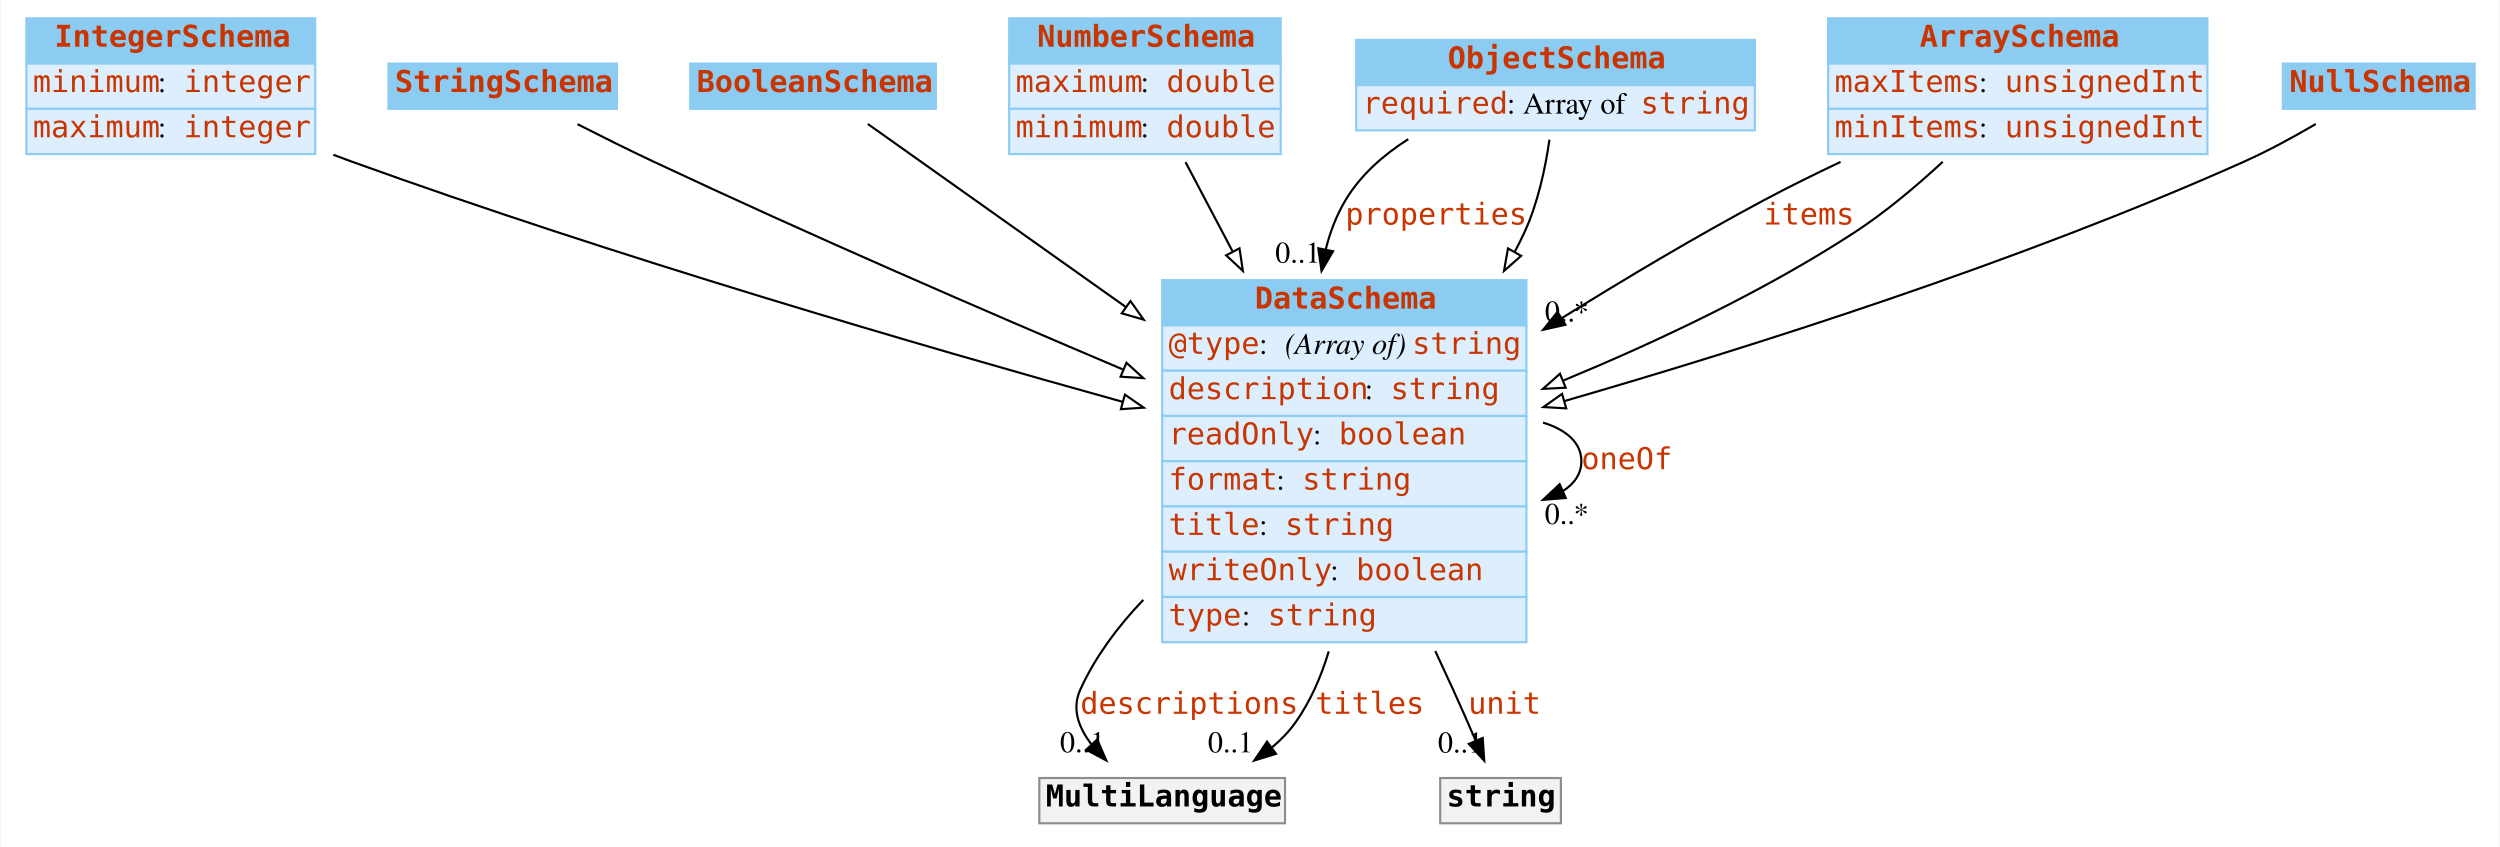
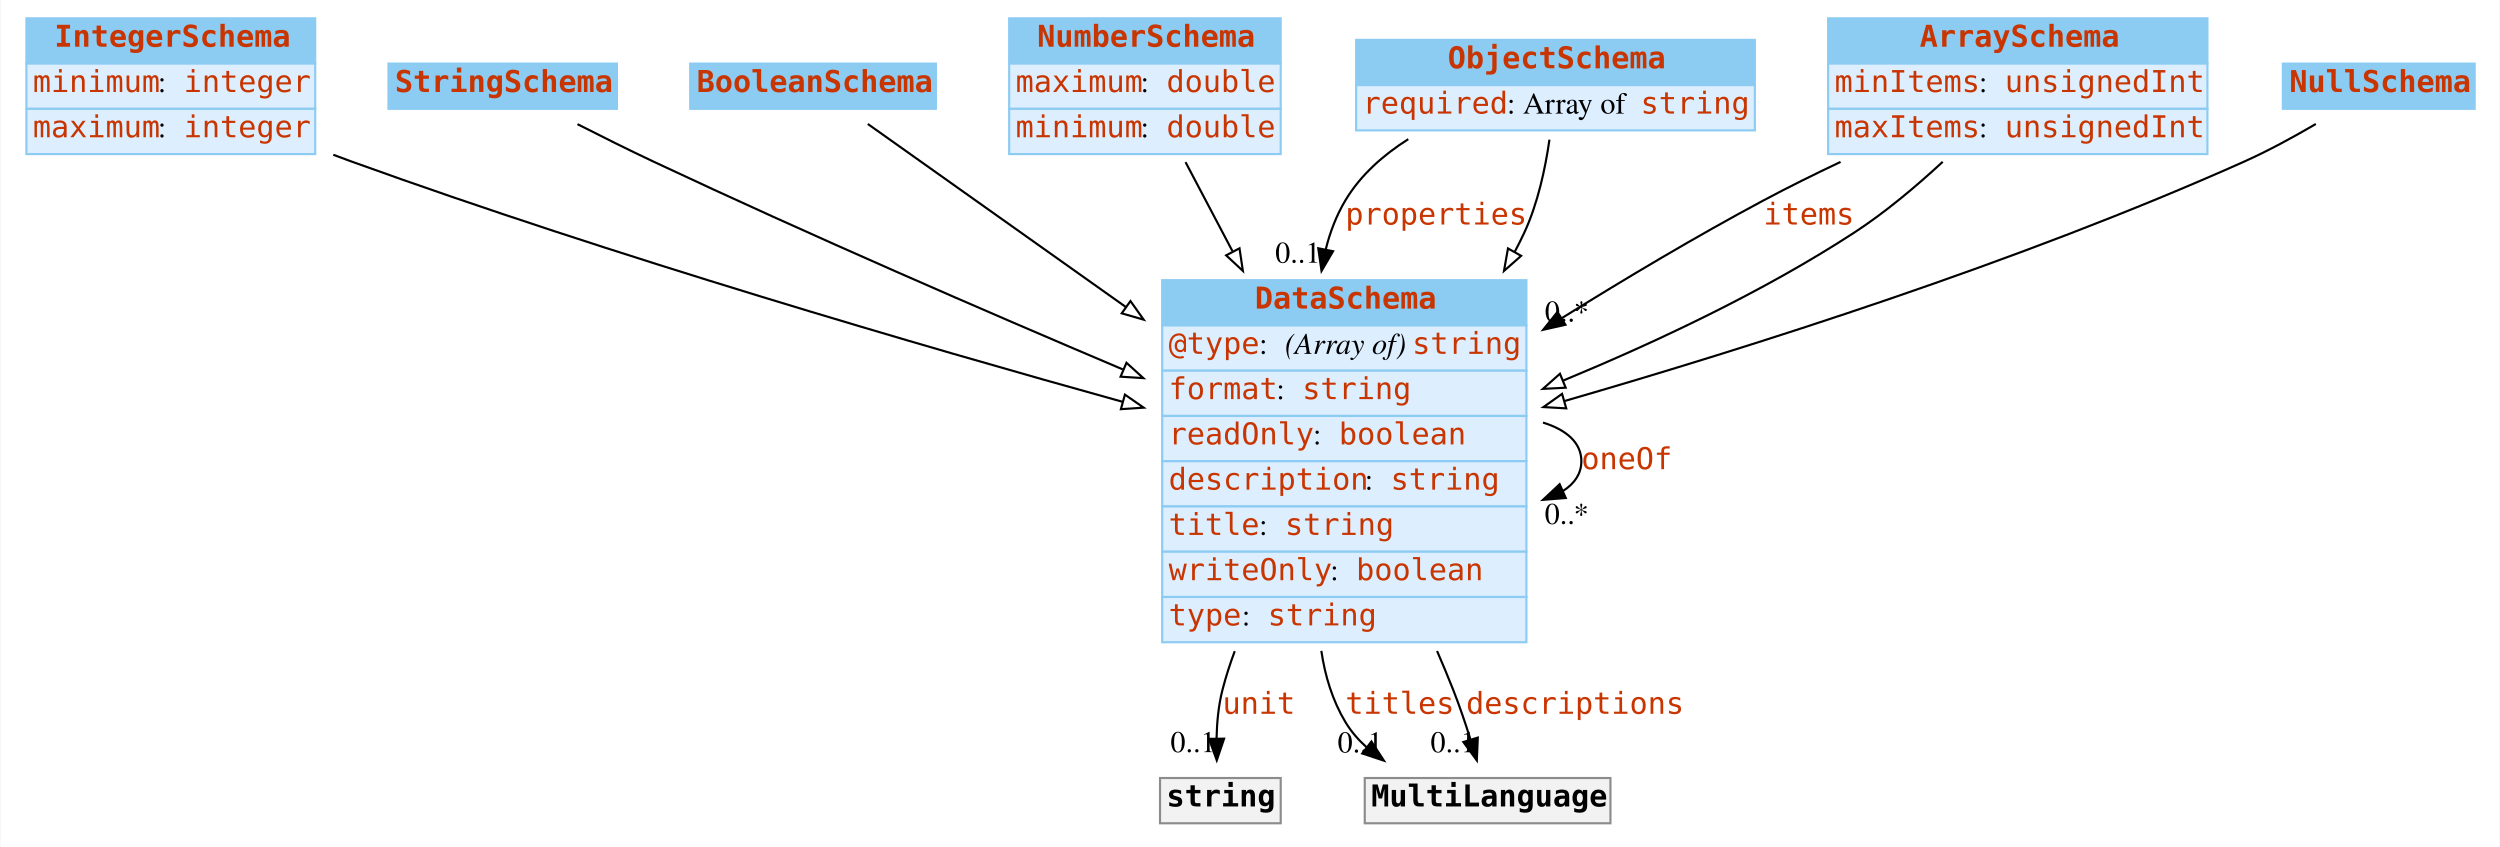
<svg xmlns="http://www.w3.org/2000/svg" width="1160pt" height="393pt" viewBox="0.00 0.00 1159.50 393.00">
  <g id="graph0" class="graph" transform="scale(1 1) rotate(0) translate(4 389)">
    <polygon fill="#ffffff" stroke="transparent" points="-4,4 -4,-389 1155.5,-389 1155.5,4 -4,4" />
    <g id="node1" class="node">
      <polygon fill="#8ccbf2" stroke="transparent" points="8,-359.5 8,-380.5 142,-380.5 142,-359.5 8,-359.5" />
      <polygon fill="none" stroke="#8ccbf2" points="8,-359.5 8,-380.5 142,-380.5 142,-359.5 8,-359.5" />
      <text text-anchor="start" x="21" y="-367.3" font-family="mono" font-weight="bold" font-size="14.00" fill="#c83500">IntegerSchema</text>
      <polygon fill="#ddeeff" stroke="transparent" points="8,-338.5 8,-359.5 142,-359.5 142,-338.5 8,-338.5" />
      <polygon fill="none" stroke="#8ccbf2" points="8,-338.5 8,-359.5 142,-359.5 142,-338.5 8,-338.5" />
      <text text-anchor="start" x="11" y="-346.3" font-family="mono" font-size="14.00" fill="#c83500">minimum</text>
      <text text-anchor="start" x="69" y="-346.3" font-family="Times,serif" font-size="14.00" fill="#000000"> : </text>
      <text text-anchor="start" x="81" y="-346.3" font-family="mono" font-size="14.00" fill="#c83500">integer</text>
      <polygon fill="#ddeeff" stroke="transparent" points="8,-317.5 8,-338.5 142,-338.5 142,-317.5 8,-317.5" />
      <polygon fill="none" stroke="#8ccbf2" points="8,-317.5 8,-338.5 142,-338.5 142,-317.5 8,-317.5" />
      <text text-anchor="start" x="11" y="-325.3" font-family="mono" font-size="14.00" fill="#c83500">maximum</text>
      <text text-anchor="start" x="69" y="-325.3" font-family="Times,serif" font-size="14.00" fill="#000000"> : </text>
      <text text-anchor="start" x="81" y="-325.3" font-family="mono" font-size="14.00" fill="#c83500">integer</text>
    </g>
    <g id="node8" class="node">
      <polygon fill="#8ccbf2" stroke="transparent" points="535,-238 535,-259 704,-259 704,-238 535,-238" />
      <polygon fill="none" stroke="#8ccbf2" points="535,-238 535,-259 704,-259 704,-238 535,-238" />
      <text text-anchor="start" x="578" y="-245.8" font-family="mono" font-weight="bold" font-size="14.00" fill="#c83500">DataSchema</text>
      <polygon fill="#ddeeff" stroke="transparent" points="535,-217 535,-238 704,-238 704,-217 535,-217" />
      <polygon fill="none" stroke="#8ccbf2" points="535,-217 535,-238 704,-238 704,-217 535,-217" />
      <text text-anchor="start" x="538" y="-224.8" font-family="mono" font-size="14.00" fill="#c83500">@type</text>
      <text text-anchor="start" x="580" y="-224.8" font-family="Times,serif" font-size="14.00" fill="#000000"> : </text>
      <text text-anchor="start" x="592" y="-224.8" font-family="Times,serif" font-style="italic" font-size="14.00" fill="#000000">(Array of) </text>
      <text text-anchor="start" x="651" y="-224.8" font-family="mono" font-size="14.00" fill="#c83500">string</text>
      <polygon fill="#ddeeff" stroke="transparent" points="535,-196 535,-217 704,-217 704,-196 535,-196" />
      <polygon fill="none" stroke="#8ccbf2" points="535,-196 535,-217 704,-217 704,-196 535,-196" />
-       <text text-anchor="start" x="538" y="-203.8" font-family="mono" font-size="14.00" fill="#c83500">description</text>
-       <text text-anchor="start" x="629" y="-203.8" font-family="Times,serif" font-size="14.00" fill="#000000"> : </text>
-       <text text-anchor="start" x="641" y="-203.8" font-family="mono" font-size="14.00" fill="#c83500">string</text>
+       <text text-anchor="start" x="538" y="-203.8" font-family="mono" font-size="14.00" fill="#c83500">format</text>
+       <text text-anchor="start" x="588" y="-203.8" font-family="Times,serif" font-size="14.00" fill="#000000"> : </text>
+       <text text-anchor="start" x="600" y="-203.8" font-family="mono" font-size="14.00" fill="#c83500">string</text>
      <polygon fill="#ddeeff" stroke="transparent" points="535,-175 535,-196 704,-196 704,-175 535,-175" />
      <polygon fill="none" stroke="#8ccbf2" points="535,-175 535,-196 704,-196 704,-175 535,-175" />
      <text text-anchor="start" x="538" y="-182.8" font-family="mono" font-size="14.00" fill="#c83500">readOnly</text>
      <text text-anchor="start" x="605" y="-182.8" font-family="Times,serif" font-size="14.00" fill="#000000"> : </text>
      <text text-anchor="start" x="617" y="-182.8" font-family="mono" font-size="14.00" fill="#c83500">boolean</text>
      <polygon fill="#ddeeff" stroke="transparent" points="535,-154 535,-175 704,-175 704,-154 535,-154" />
      <polygon fill="none" stroke="#8ccbf2" points="535,-154 535,-175 704,-175 704,-154 535,-154" />
-       <text text-anchor="start" x="538" y="-161.8" font-family="mono" font-size="14.00" fill="#c83500">format</text>
-       <text text-anchor="start" x="588" y="-161.8" font-family="Times,serif" font-size="14.00" fill="#000000"> : </text>
-       <text text-anchor="start" x="600" y="-161.8" font-family="mono" font-size="14.00" fill="#c83500">string</text>
+       <text text-anchor="start" x="538" y="-161.8" font-family="mono" font-size="14.00" fill="#c83500">description</text>
+       <text text-anchor="start" x="629" y="-161.8" font-family="Times,serif" font-size="14.00" fill="#000000"> : </text>
+       <text text-anchor="start" x="641" y="-161.8" font-family="mono" font-size="14.00" fill="#c83500">string</text>
      <polygon fill="#ddeeff" stroke="transparent" points="535,-133 535,-154 704,-154 704,-133 535,-133" />
      <polygon fill="none" stroke="#8ccbf2" points="535,-133 535,-154 704,-154 704,-133 535,-133" />
      <text text-anchor="start" x="538" y="-140.8" font-family="mono" font-size="14.00" fill="#c83500">title</text>
      <text text-anchor="start" x="580" y="-140.8" font-family="Times,serif" font-size="14.00" fill="#000000"> : </text>
      <text text-anchor="start" x="592" y="-140.8" font-family="mono" font-size="14.00" fill="#c83500">string</text>
      <polygon fill="#ddeeff" stroke="transparent" points="535,-112 535,-133 704,-133 704,-112 535,-112" />
      <polygon fill="none" stroke="#8ccbf2" points="535,-112 535,-133 704,-133 704,-112 535,-112" />
      <text text-anchor="start" x="538" y="-119.8" font-family="mono" font-size="14.00" fill="#c83500">writeOnly</text>
      <text text-anchor="start" x="613" y="-119.8" font-family="Times,serif" font-size="14.00" fill="#000000"> : </text>
      <text text-anchor="start" x="625" y="-119.8" font-family="mono" font-size="14.00" fill="#c83500">boolean</text>
      <polygon fill="#ddeeff" stroke="transparent" points="535,-91 535,-112 704,-112 704,-91 535,-91" />
      <polygon fill="none" stroke="#8ccbf2" points="535,-91 535,-112 704,-112 704,-91 535,-91" />
      <text text-anchor="start" x="538" y="-98.8" font-family="mono" font-size="14.00" fill="#c83500">type</text>
      <text text-anchor="start" x="572" y="-98.8" font-family="Times,serif" font-size="14.00" fill="#000000"> : </text>
      <text text-anchor="start" x="584" y="-98.8" font-family="mono" font-size="14.00" fill="#c83500">string</text>
    </g>
    <g id="edge10" class="edge">
      <path fill="none" stroke="#000000" d="M150.406,-317.185C153.299,-316.088 156.171,-315.022 159,-314 280.253,-270.199 422.734,-228.629 516.634,-202.557" />
      <polygon fill="#ffffff" stroke="#000000" points="517.714,-205.89 526.417,-199.848 515.846,-199.144 517.714,-205.89" />
    </g>
    <g id="node2" class="node">
      <polygon fill="#8ccbf2" stroke="transparent" points="176,-338.5 176,-359.5 282,-359.5 282,-338.5 176,-338.5" />
      <polygon fill="none" stroke="#8ccbf2" points="176,-338.5 176,-359.5 282,-359.5 282,-338.5 176,-338.5" />
      <text text-anchor="start" x="179" y="-346.3" font-family="mono" font-weight="bold" font-size="14.00" fill="#c83500">StringSchema</text>
    </g>
    <g id="edge9" class="edge">
      <path fill="none" stroke="#000000" d="M263.692,-331.392C274.892,-325.685 287.409,-319.451 299,-314 371.078,-280.105 453.542,-244.356 516.703,-217.601" />
      <polygon fill="#ffffff" stroke="#000000" points="518.427,-220.672 526.273,-213.553 515.7,-214.225 518.427,-220.672" />
    </g>
    <g id="node3" class="node">
      <polygon fill="#8ccbf2" stroke="transparent" points="316,-338.5 316,-359.5 430,-359.5 430,-338.5 316,-338.5" />
      <polygon fill="none" stroke="#8ccbf2" points="316,-338.5 316,-359.5 430,-359.5 430,-338.5 316,-338.5" />
      <text text-anchor="start" x="319" y="-346.3" font-family="mono" font-weight="bold" font-size="14.00" fill="#c83500">BooleanSchema</text>
    </g>
    <g id="edge8" class="edge">
      <path fill="none" stroke="#000000" d="M398.4,-331.483C426.712,-311.399 474.281,-277.657 518.011,-246.636" />
      <polygon fill="#ffffff" stroke="#000000" points="520.282,-249.317 526.413,-240.677 516.231,-243.608 520.282,-249.317" />
    </g>
    <g id="node4" class="node">
      <polygon fill="#8ccbf2" stroke="transparent" points="464,-359.5 464,-380.5 590,-380.5 590,-359.5 464,-359.5" />
      <polygon fill="none" stroke="#8ccbf2" points="464,-359.5 464,-380.5 590,-380.5 590,-359.5 464,-359.5" />
      <text text-anchor="start" x="477" y="-367.3" font-family="mono" font-weight="bold" font-size="14.00" fill="#c83500">NumberSchema</text>
      <polygon fill="#ddeeff" stroke="transparent" points="464,-338.5 464,-359.5 590,-359.5 590,-338.5 464,-338.5" />
      <polygon fill="none" stroke="#8ccbf2" points="464,-338.5 464,-359.5 590,-359.5 590,-338.5 464,-338.5" />
      <text text-anchor="start" x="467" y="-346.3" font-family="mono" font-size="14.00" fill="#c83500">maximum</text>
      <text text-anchor="start" x="525" y="-346.3" font-family="Times,serif" font-size="14.00" fill="#000000"> : </text>
      <text text-anchor="start" x="537" y="-346.3" font-family="mono" font-size="14.00" fill="#c83500">double</text>
      <polygon fill="#ddeeff" stroke="transparent" points="464,-317.5 464,-338.5 590,-338.5 590,-317.5 464,-317.5" />
      <polygon fill="none" stroke="#8ccbf2" points="464,-317.5 464,-338.5 590,-338.5 590,-317.5 464,-317.5" />
      <text text-anchor="start" x="467" y="-325.3" font-family="mono" font-size="14.00" fill="#c83500">minimum</text>
      <text text-anchor="start" x="525" y="-325.3" font-family="Times,serif" font-size="14.00" fill="#000000"> : </text>
      <text text-anchor="start" x="537" y="-325.3" font-family="mono" font-size="14.00" fill="#c83500">double</text>
    </g>
    <g id="edge11" class="edge">
      <path fill="none" stroke="#000000" d="M545.84,-313.766C552.283,-301.545 559.833,-287.224 567.592,-272.507" />
      <polygon fill="#ffffff" stroke="#000000" points="570.874,-273.787 572.442,-263.308 564.682,-270.522 570.874,-273.787" />
    </g>
    <g id="node5" class="node">
      <polygon fill="#8ccbf2" stroke="transparent" points="625,-349.5 625,-370.5 810,-370.5 810,-349.5 625,-349.5" />
      <polygon fill="none" stroke="#8ccbf2" points="625,-349.5 625,-370.5 810,-370.5 810,-349.5 625,-349.5" />
      <text text-anchor="start" x="667.5" y="-357.3" font-family="mono" font-weight="bold" font-size="14.00" fill="#c83500">ObjectSchema</text>
      <polygon fill="#ddeeff" stroke="transparent" points="625,-328.5 625,-349.5 810,-349.5 810,-328.5 625,-328.5" />
      <polygon fill="none" stroke="#8ccbf2" points="625,-328.5 625,-349.5 810,-349.5 810,-328.5 625,-328.5" />
      <text text-anchor="start" x="628" y="-336.3" font-family="mono" font-size="14.00" fill="#c83500">required</text>
      <text text-anchor="start" x="695" y="-336.3" font-family="Times,serif" font-size="14.00" fill="#000000"> : Array of </text>
      <text text-anchor="start" x="757" y="-336.3" font-family="mono" font-size="14.00" fill="#c83500">string</text>
    </g>
    <g id="edge1" class="edge">
      <path fill="none" stroke="#000000" d="M649.198,-324.439C637.566,-317.067 626.991,-307.729 620,-296 615.794,-288.944 612.85,-281.221 610.88,-273.198" />
      <polygon fill="#000000" stroke="#000000" points="614.296,-272.431 608.941,-263.289 607.427,-273.775 614.296,-272.431" />
      <text text-anchor="start" x="620" y="-284.8" font-family="mono" font-size="14.00" fill="#c83500">properties</text>
      <text text-anchor="middle" x="597.941" y="-267.089" font-family="Times,serif" font-size="14.00" fill="#000000">0..1</text>
    </g>
    <g id="edge7" class="edge">
      <path fill="none" stroke="#000000" d="M714.694,-324.203C712.782,-310.876 709.303,-294.534 703,-281 701.612,-278.02 700.125,-275.049 698.553,-272.095" />
      <polygon fill="#ffffff" stroke="#000000" points="701.554,-270.29 693.6,-263.291 695.453,-273.722 701.554,-270.29" />
    </g>
    <g id="node6" class="node">
      <polygon fill="#8ccbf2" stroke="transparent" points="844,-359.5 844,-380.5 1020,-380.5 1020,-359.5 844,-359.5" />
      <polygon fill="none" stroke="#8ccbf2" points="844,-359.5 844,-380.5 1020,-380.5 1020,-359.5 844,-359.5" />
      <text text-anchor="start" x="886.5" y="-367.3" font-family="mono" font-weight="bold" font-size="14.00" fill="#c83500">ArraySchema</text>
      <polygon fill="#ddeeff" stroke="transparent" points="844,-338.5 844,-359.5 1020,-359.5 1020,-338.5 844,-338.5" />
      <polygon fill="none" stroke="#8ccbf2" points="844,-338.5 844,-359.5 1020,-359.5 1020,-338.5 844,-338.5" />
-       <text text-anchor="start" x="847" y="-346.3" font-family="mono" font-size="14.00" fill="#c83500">maxItems</text>
+       <text text-anchor="start" x="847" y="-346.3" font-family="mono" font-size="14.00" fill="#c83500">minItems</text>
      <text text-anchor="start" x="914" y="-346.3" font-family="Times,serif" font-size="14.00" fill="#000000"> : </text>
      <text text-anchor="start" x="926" y="-346.3" font-family="mono" font-size="14.00" fill="#c83500">unsignedInt</text>
      <polygon fill="#ddeeff" stroke="transparent" points="844,-317.5 844,-338.5 1020,-338.5 1020,-317.5 844,-317.5" />
      <polygon fill="none" stroke="#8ccbf2" points="844,-317.5 844,-338.5 1020,-338.5 1020,-317.5 844,-317.5" />
-       <text text-anchor="start" x="847" y="-325.3" font-family="mono" font-size="14.00" fill="#c83500">minItems</text>
+       <text text-anchor="start" x="847" y="-325.3" font-family="mono" font-size="14.00" fill="#c83500">maxItems</text>
      <text text-anchor="start" x="914" y="-325.3" font-family="Times,serif" font-size="14.00" fill="#000000"> : </text>
      <text text-anchor="start" x="926" y="-325.3" font-family="mono" font-size="14.00" fill="#c83500">unsignedInt</text>
    </g>
    <g id="edge2" class="edge">
      <path fill="none" stroke="#000000" d="M849.763,-313.874C837.645,-308.148 825.409,-302.093 814,-296 782.973,-279.43 750.154,-259.898 720.47,-241.418" />
      <polygon fill="#000000" stroke="#000000" points="722.11,-238.315 711.776,-235.98 718.398,-244.25 722.11,-238.315" />
      <text text-anchor="start" x="814" y="-284.8" font-family="mono" font-size="14.00" fill="#c83500">items</text>
      <text text-anchor="middle" x="722.776" y="-239.78" font-family="Times,serif" font-size="14.00" fill="#000000">0..*</text>
    </g>
    <g id="edge13" class="edge">
      <path fill="none" stroke="#000000" d="M897.176,-313.929C884.848,-302.511 870.44,-290.4 856,-281 814.209,-253.795 764.276,-230.307 721.044,-212.405" />
      <polygon fill="#ffffff" stroke="#000000" points="722.222,-209.105 711.641,-208.555 719.569,-215.583 722.222,-209.105" />
    </g>
    <g id="node7" class="node">
      <polygon fill="#8ccbf2" stroke="transparent" points="1055,-338.5 1055,-359.5 1144,-359.5 1144,-338.5 1055,-338.5" />
      <polygon fill="none" stroke="#8ccbf2" points="1055,-338.5 1055,-359.5 1144,-359.5 1144,-338.5 1055,-338.5" />
      <text text-anchor="start" x="1058" y="-346.3" font-family="mono" font-weight="bold" font-size="14.00" fill="#c83500">NullSchema</text>
    </g>
    <g id="edge12" class="edge">
      <path fill="none" stroke="#000000" d="M1070.293,-331.477C1060.022,-325.458 1048.21,-319.013 1037,-314 932.636,-267.329 807.625,-227.767 721.666,-202.926" />
      <polygon fill="#ffffff" stroke="#000000" points="722.483,-199.519 711.905,-200.119 720.549,-206.246 722.483,-199.519" />
    </g>
-     <g id="edge6" class="edge">
+     <g id="edge4" class="edge">
      <path fill="none" stroke="#000000" d="M711.702,-192.923C722.485,-189.615 729.5,-183.641 729.5,-175 729.5,-169.195 726.333,-164.593 720.985,-161.195" />
      <polygon fill="#000000" stroke="#000000" points="722.262,-157.933 711.702,-157.077 719.424,-164.331 722.262,-157.933" />
      <text text-anchor="start" x="729.5" y="-171.3" font-family="mono" font-size="14.00" fill="#c83500">oneOf</text>
      <text text-anchor="middle" x="722.702" y="-145.877" font-family="Times,serif" font-size="14.00" fill="#000000">0..*</text>
    </g>
    <g id="node9" class="node">
-       <polygon fill="#f2f2f2" stroke="transparent" points="478,-7 478,-28 592,-28 592,-7 478,-7" />
-       <polygon fill="none" stroke="#8c8c8c" points="478,-7 478,-28 592,-28 592,-7 478,-7" />
-       <text text-anchor="start" x="481" y="-14.8" font-family="mono" font-weight="bold" font-size="14.00" fill="#000000">MultiLanguage</text>
+       <polygon fill="#f2f2f2" stroke="transparent" points="534,-7 534,-28 590,-28 590,-7 534,-7" />
+       <polygon fill="none" stroke="#8c8c8c" points="534,-7 534,-28 590,-28 590,-7 534,-7" />
+       <text text-anchor="start" x="537" y="-14.8" font-family="mono" font-weight="bold" font-size="14.00" fill="#000000">string</text>
    </g>
    <g id="edge3" class="edge">
-       <path fill="none" stroke="#000000" d="M526.244,-110.677C514.395,-98.279 503.983,-84.318 497,-69 492.947,-60.108 496.237,-51.27 502.278,-43.51" />
-       <polygon fill="#000000" stroke="#000000" points="504.861,-45.872 509.066,-36.147 499.715,-41.127 504.861,-45.872" />
-       <text text-anchor="start" x="497" y="-57.8" font-family="mono" font-size="14.00" fill="#c83500">descriptions</text>
-       <text text-anchor="middle" x="498.066" y="-39.947" font-family="Times,serif" font-size="14.00" fill="#000000">0..1</text>
-     </g>
-     <g id="edge4" class="edge">
-       <path fill="none" stroke="#000000" d="M612.281,-86.753C608.79,-75.079 603.872,-63.785 597,-54 593.948,-49.655 590.192,-45.759 586.052,-42.282" />
-       <polygon fill="#000000" stroke="#000000" points="587.819,-39.236 577.698,-36.105 583.658,-44.865 587.819,-39.236" />
-       <text text-anchor="start" x="606" y="-57.8" font-family="mono" font-size="14.00" fill="#c83500">titles</text>
-       <text text-anchor="middle" x="566.698" y="-39.906" font-family="Times,serif" font-size="14.00" fill="#000000">0..1</text>
+       <path fill="none" stroke="#000000" d="M568.666,-86.859C566.461,-80.927 564.536,-74.945 563,-69 561.133,-61.773 560.387,-53.777 560.226,-46.302" />
+       <polygon fill="#000000" stroke="#000000" points="563.727,-46.251 560.333,-36.215 556.727,-46.177 563.727,-46.251" />
+       <text text-anchor="start" x="563" y="-57.8" font-family="mono" font-size="14.00" fill="#c83500">unit</text>
+       <text text-anchor="middle" x="549.333" y="-40.015" font-family="Times,serif" font-size="14.00" fill="#000000">0..1</text>
    </g>
    <g id="node10" class="node">
-       <polygon fill="#f2f2f2" stroke="transparent" points="664,-7 664,-28 720,-28 720,-7 664,-7" />
-       <polygon fill="none" stroke="#8c8c8c" points="664,-7 664,-28 720,-28 720,-7 664,-7" />
-       <text text-anchor="start" x="667" y="-14.8" font-family="mono" font-weight="bold" font-size="14.00" fill="#000000">string</text>
+       <polygon fill="#f2f2f2" stroke="transparent" points="629,-7 629,-28 743,-28 743,-7 629,-7" />
+       <polygon fill="none" stroke="#8c8c8c" points="629,-7 629,-28 743,-28 743,-7 629,-7" />
+       <text text-anchor="start" x="632" y="-14.8" font-family="mono" font-weight="bold" font-size="14.00" fill="#000000">MultiLanguage</text>
    </g>
    <g id="edge5" class="edge">
-       <path fill="none" stroke="#000000" d="M661.716,-86.924C664.547,-80.871 667.331,-74.853 670,-69 673.488,-61.35 677.152,-52.996 680.468,-45.304" />
-       <polygon fill="#000000" stroke="#000000" points="683.725,-46.588 684.442,-36.017 677.29,-43.834 683.725,-46.588" />
-       <text text-anchor="start" x="677" y="-57.8" font-family="mono" font-size="14.00" fill="#c83500">unit</text>
-       <text text-anchor="middle" x="673.442" y="-39.818" font-family="Times,serif" font-size="14.00" fill="#000000">0..1</text>
+       <path fill="none" stroke="#000000" d="M608.851,-87C610.566,-75.353 614.007,-64.001 620,-54 622.657,-49.565 626.072,-45.641 629.947,-42.176" />
+       <polygon fill="#000000" stroke="#000000" points="632.098,-44.937 637.886,-36.063 627.828,-39.39 632.098,-44.937" />
+       <text text-anchor="start" x="620" y="-57.8" font-family="mono" font-size="14.00" fill="#c83500">titles</text>
+       <text text-anchor="middle" x="626.886" y="-39.863" font-family="Times,serif" font-size="14.00" fill="#000000">0..1</text>
+     </g>
+     <g id="edge6" class="edge">
+       <path fill="none" stroke="#000000" d="M662.547,-86.932C665.163,-80.904 667.674,-74.888 670,-69 672.907,-61.642 675.652,-53.529 678.02,-45.98" />
+       <polygon fill="#000000" stroke="#000000" points="681.446,-46.744 680.997,-36.159 674.747,-44.714 681.446,-46.744" />
+       <text text-anchor="start" x="676" y="-57.8" font-family="mono" font-size="14.00" fill="#c83500">descriptions</text>
+       <text text-anchor="middle" x="669.997" y="-39.959" font-family="Times,serif" font-size="14.00" fill="#000000">0..1</text>
    </g>
  </g>
</svg>
